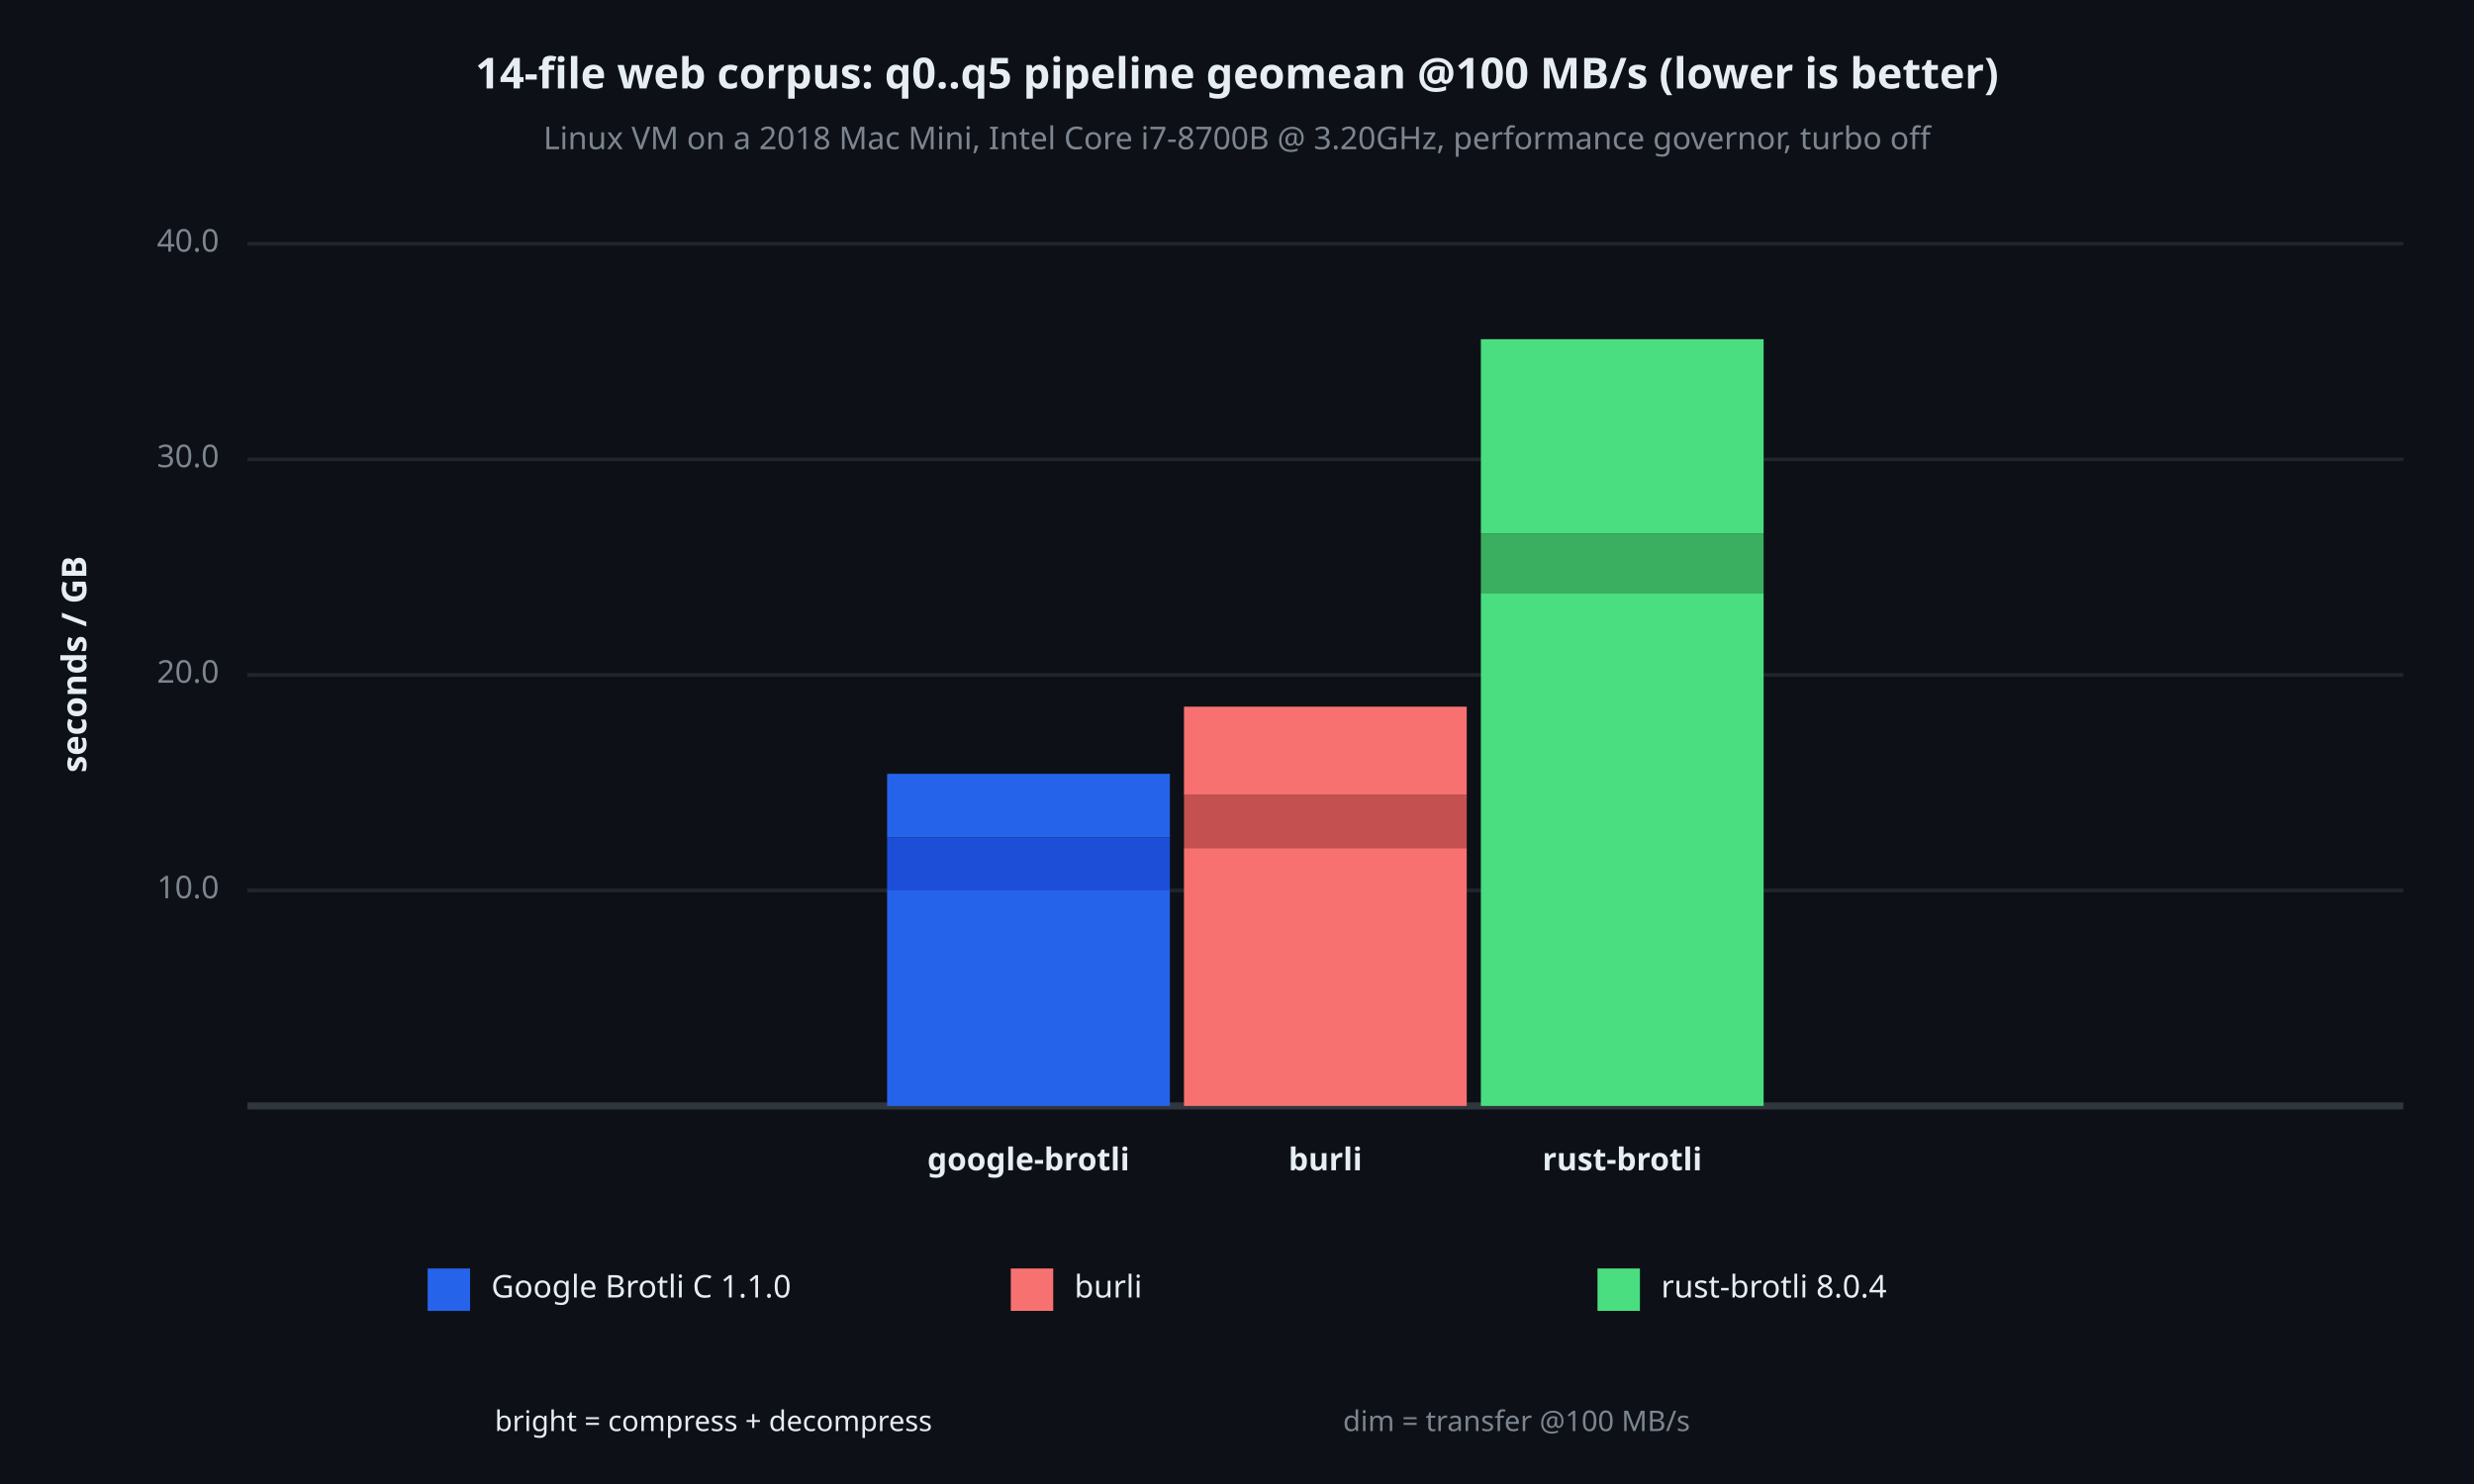
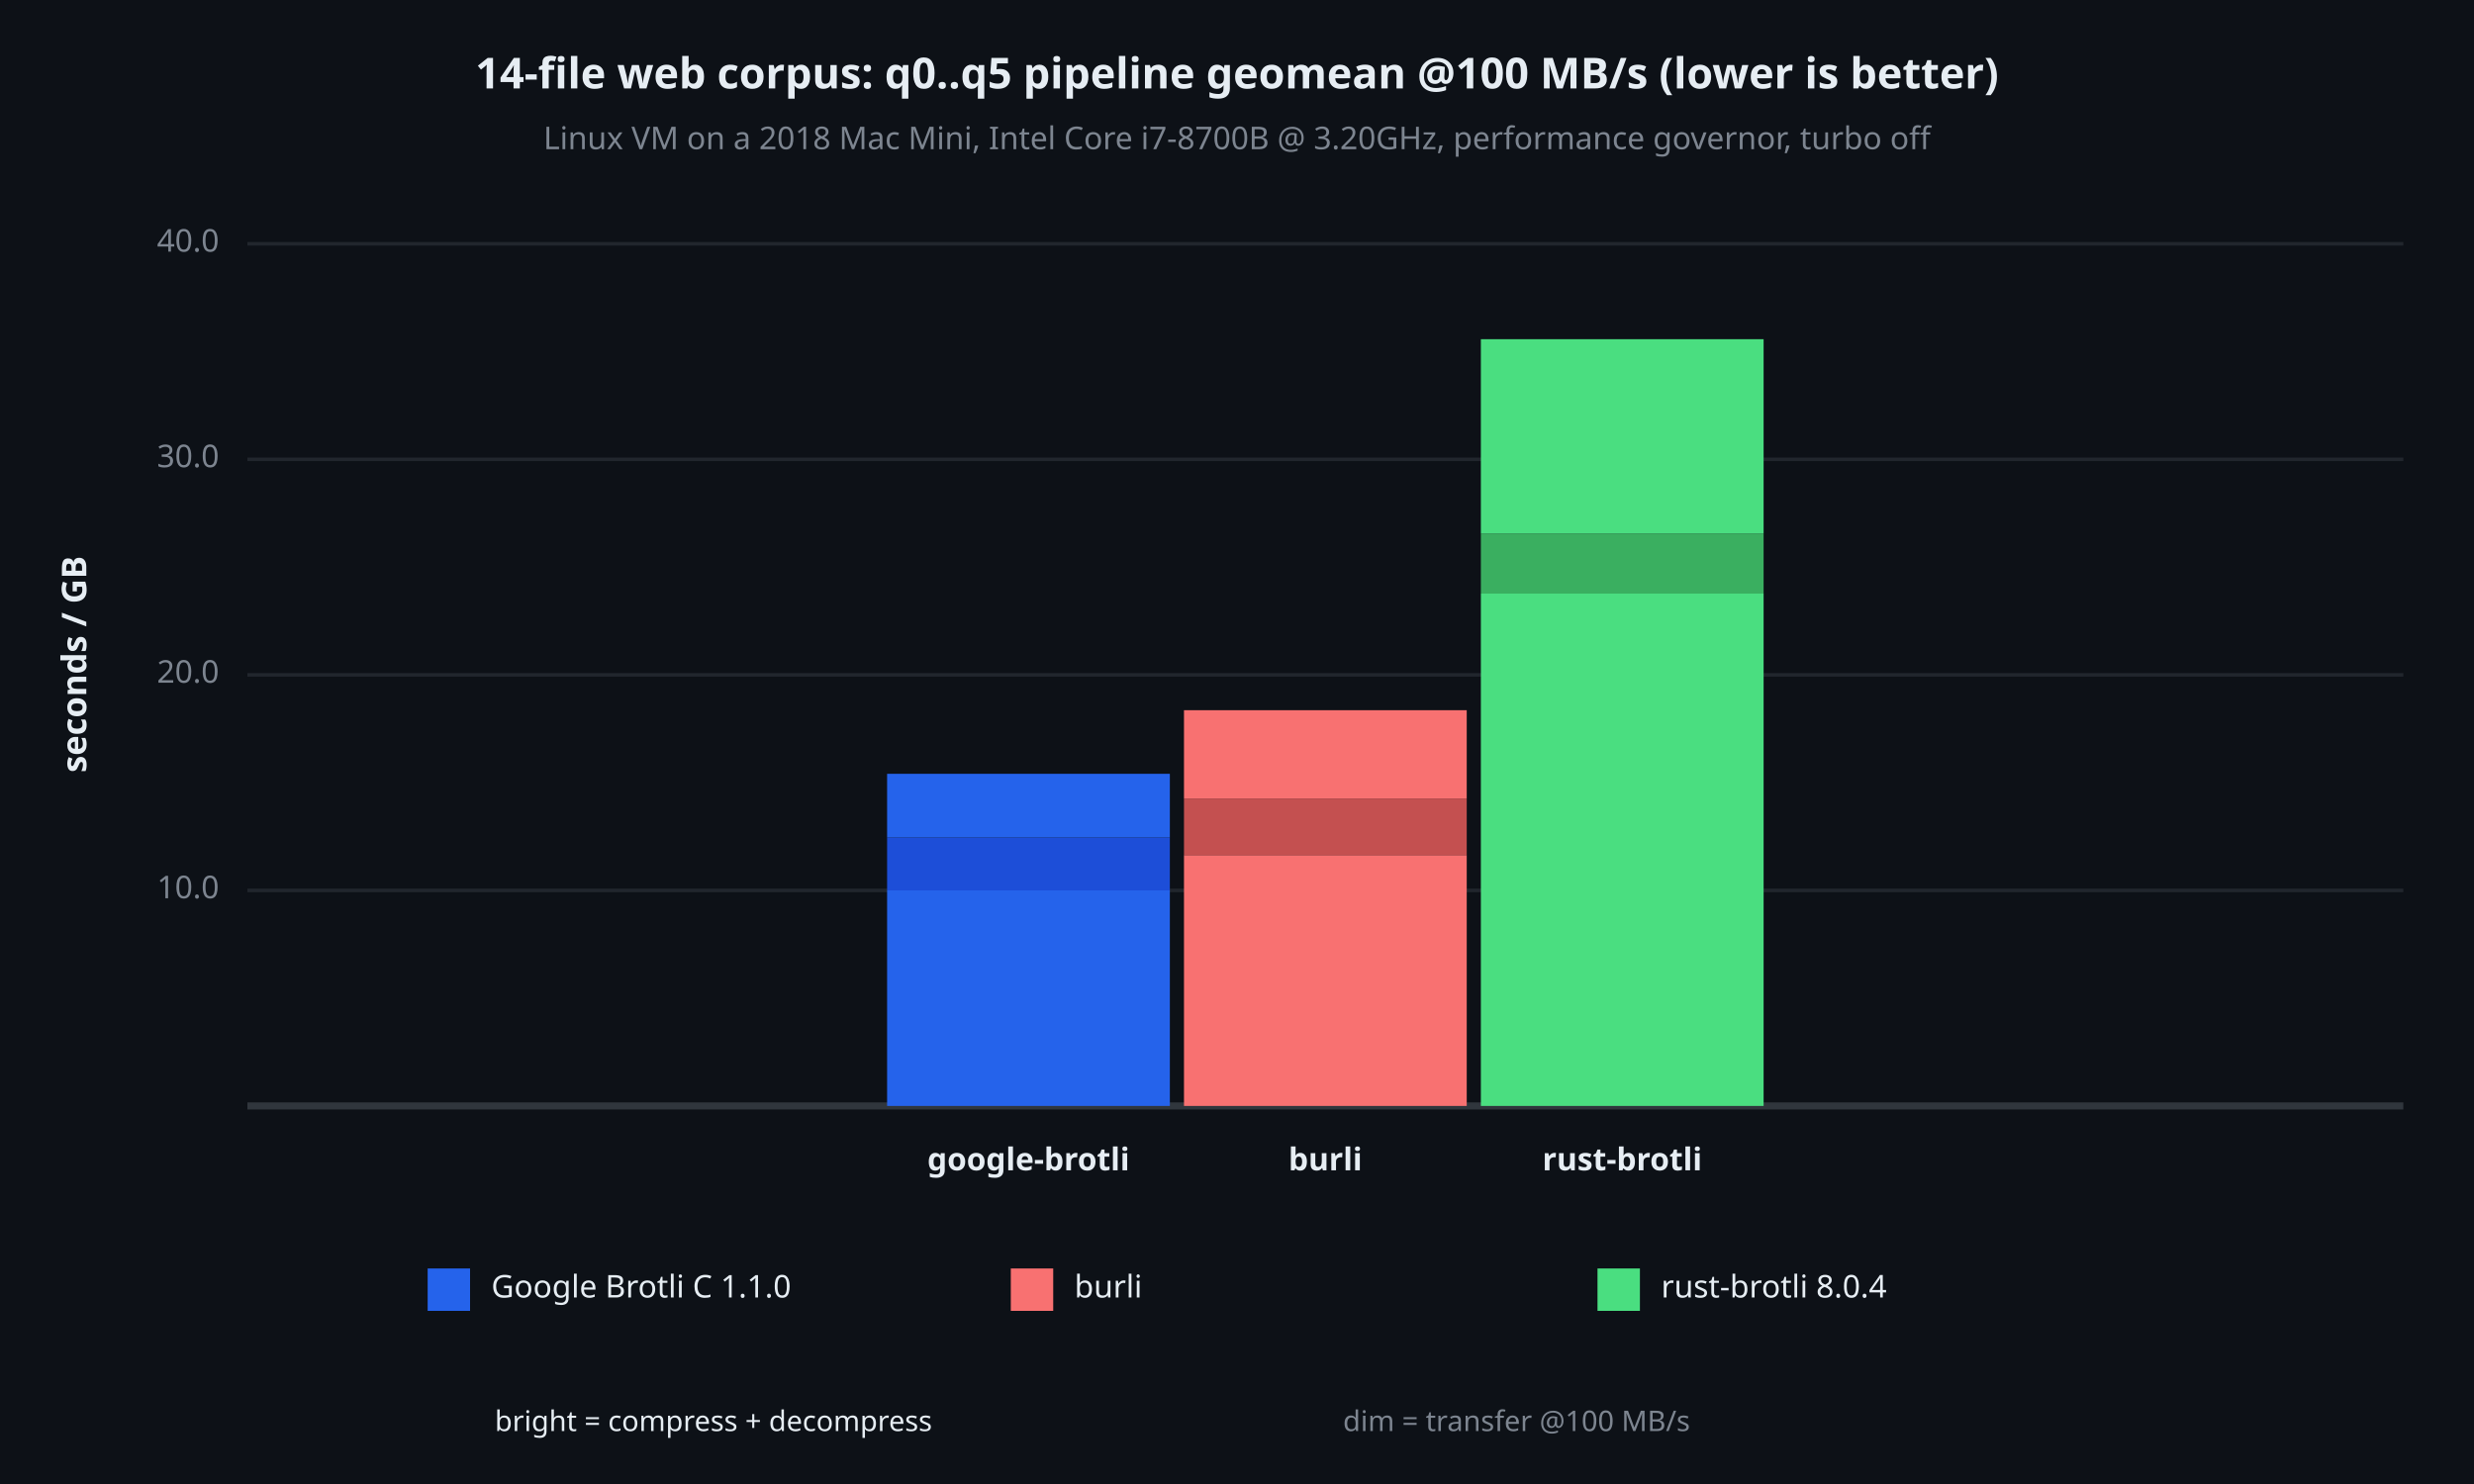
<svg xmlns="http://www.w3.org/2000/svg" viewBox="0 0 700 420" font-family="system-ui, -apple-system, sans-serif">
  <rect x="0" y="0" width="700" height="420" opacity="1" fill="#0D1117" stroke="none" />
  <text x="350" y="22" dy="0.5ex" text-anchor="middle" font-family="sans-serif" font-size="12.097" opacity="1" fill="#E6EDF3" font-weight="bold">
14-file web corpus: q0..q5 pipeline geomean @100 MB/s (lower is better)
</text>
  <text x="350" y="40" dy="0.5ex" text-anchor="middle" font-family="sans-serif" font-size="8.871" opacity="1" fill="#7D8590">
Linux VM on a 2018 Mac Mini, Intel Core i7-8700B @ 3.20GHz, performance governor, turbo off
</text>
  <text x="22" y="188" dy="0.5ex" text-anchor="middle" font-family="sans-serif" font-size="9.677" opacity="1" fill="#E6EDF3" font-weight="bold" transform="rotate(270, 22, 188)">
seconds / GB
</text>
  <polyline fill="none" opacity="1" stroke="#21262D" stroke-width="1" points="70,252 680,252 " />
  <text x="62" y="252" dy="0.5ex" text-anchor="end" font-family="sans-serif" font-size="8.871" opacity="1" fill="#7D8590">
10.0
</text>
  <polyline fill="none" opacity="1" stroke="#21262D" stroke-width="1" points="70,191 680,191 " />
  <text x="62" y="191" dy="0.5ex" text-anchor="end" font-family="sans-serif" font-size="8.871" opacity="1" fill="#7D8590">
20.0
</text>
  <polyline fill="none" opacity="1" stroke="#21262D" stroke-width="1" points="70,130 680,130 " />
  <text x="62" y="130" dy="0.5ex" text-anchor="end" font-family="sans-serif" font-size="8.871" opacity="1" fill="#7D8590">
30.0
</text>
  <polyline fill="none" opacity="1" stroke="#21262D" stroke-width="1" points="70,69 680,69 " />
  <text x="62" y="69" dy="0.5ex" text-anchor="end" font-family="sans-serif" font-size="8.871" opacity="1" fill="#7D8590">
40.0
</text>
  <polyline fill="none" opacity="1" stroke="#30363D" stroke-width="2" points="70,313 680,313 " />
  <rect x="251" y="252" width="80" height="61" opacity="1" fill="#2563EB" stroke="none" />
  <rect x="251" y="237" width="80" height="15" opacity="1" fill="#1D4ED8" stroke="none" />
  <rect x="251" y="219" width="80" height="18" opacity="1" fill="#2563EB" stroke="none" />
  <text x="291" y="329" dy="0.5ex" text-anchor="middle" font-family="sans-serif" font-size="8.871" opacity="1" fill="#E6EDF3" font-weight="bold">
google-brotli
</text>
-   <rect x="335" y="240" width="80" height="73" opacity="1" fill="#F87171" stroke="none" />
-   <rect x="335" y="225" width="80" height="15" opacity="1" fill="#C45050" stroke="none" />
-   <rect x="335" y="200" width="80" height="25" opacity="1" fill="#F87171" stroke="none" />
+   <rect x="335" y="242" width="80" height="71" opacity="1" fill="#F87171" stroke="none" />
+   <rect x="335" y="226" width="80" height="16" opacity="1" fill="#C45050" stroke="none" />
+   <rect x="335" y="201" width="80" height="25" opacity="1" fill="#F87171" stroke="none" />
  <text x="375" y="329" dy="0.5ex" text-anchor="middle" font-family="sans-serif" font-size="8.871" opacity="1" fill="#E6EDF3" font-weight="bold">
burli
</text>
  <rect x="419" y="168" width="80" height="145" opacity="1" fill="#4ADE80" stroke="none" />
  <rect x="419" y="151" width="80" height="17" opacity="1" fill="#3AAF60" stroke="none" />
  <rect x="419" y="96" width="80" height="55" opacity="1" fill="#4ADE80" stroke="none" />
  <text x="459" y="329" dy="0.5ex" text-anchor="middle" font-family="sans-serif" font-size="8.871" opacity="1" fill="#E6EDF3" font-weight="bold">
rust-brotli
</text>
  <rect x="121" y="359" width="12" height="12" opacity="1" fill="#2563EB" stroke="none" />
  <text x="139" y="365" dy="0.5ex" text-anchor="start" font-family="sans-serif" font-size="8.871" opacity="1" fill="#E6EDF3">
Google Brotli C 1.1.0
</text>
  <rect x="286" y="359" width="12" height="12" opacity="1" fill="#F87171" stroke="none" />
  <text x="304" y="365" dy="0.5ex" text-anchor="start" font-family="sans-serif" font-size="8.871" opacity="1" fill="#E6EDF3">
burli
</text>
  <rect x="452" y="359" width="12" height="12" opacity="1" fill="#4ADE80" stroke="none" />
  <text x="470" y="365" dy="0.5ex" text-anchor="start" font-family="sans-serif" font-size="8.871" opacity="1" fill="#E6EDF3">
rust-brotli 8.0.4
</text>
  <text x="140" y="403" dy="0.5ex" text-anchor="start" font-family="sans-serif" font-size="8.065" opacity="1" fill="#E6EDF3">
bright = compress + decompress
</text>
  <text x="380" y="403" dy="0.5ex" text-anchor="start" font-family="sans-serif" font-size="8.065" opacity="1" fill="#7D8590">
dim = transfer @100 MB/s
</text>
</svg>
